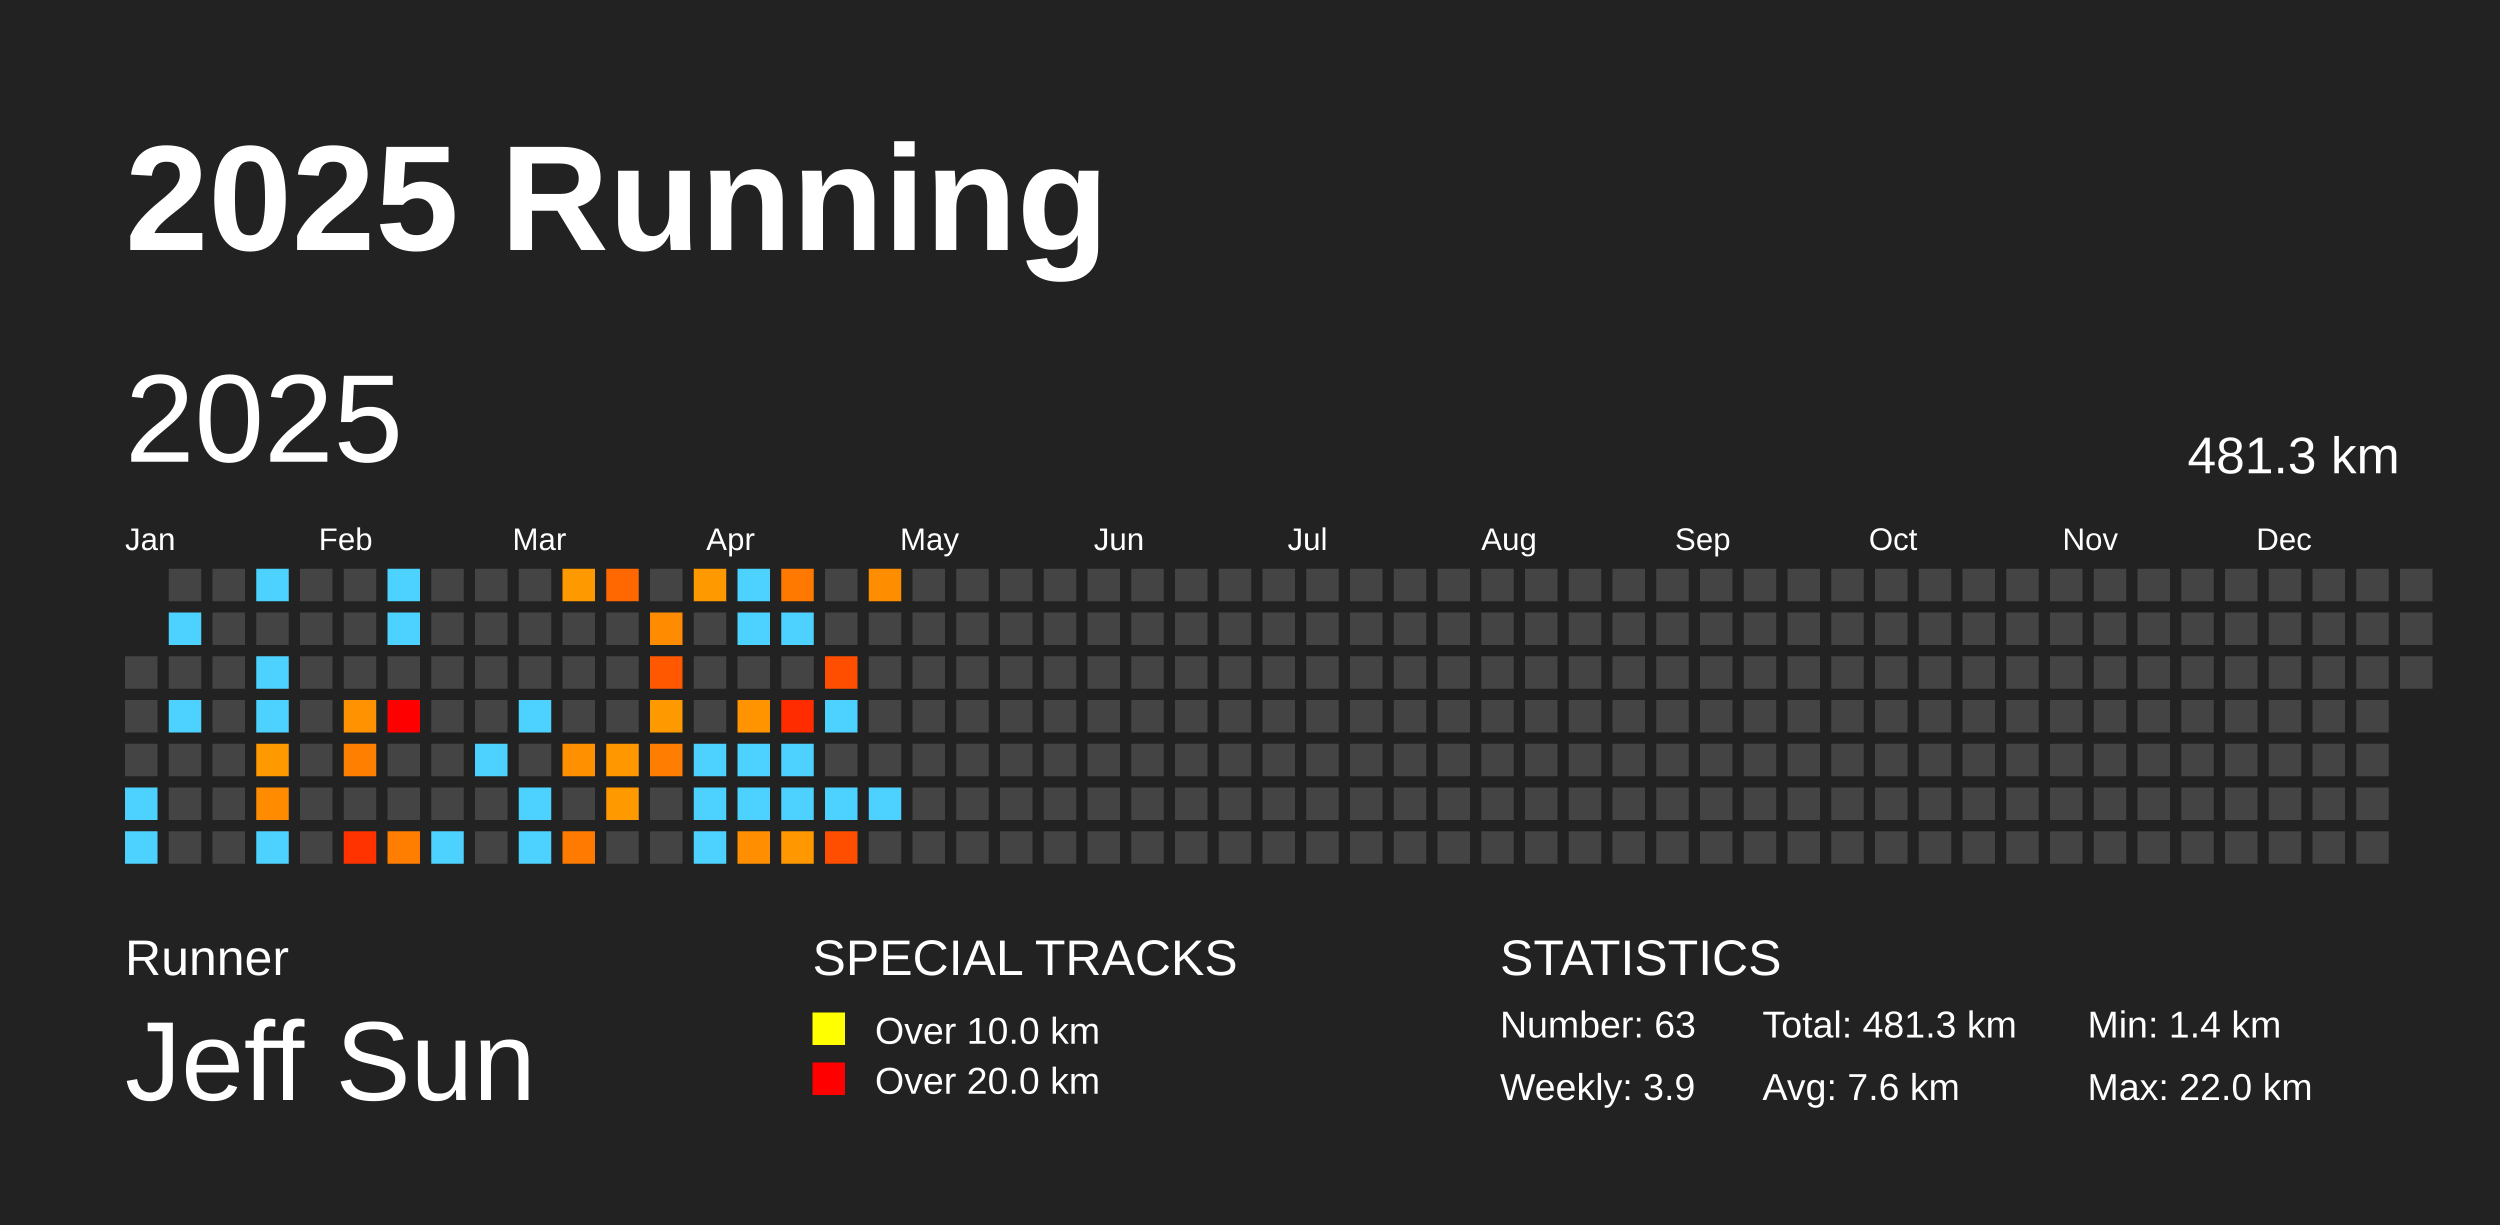
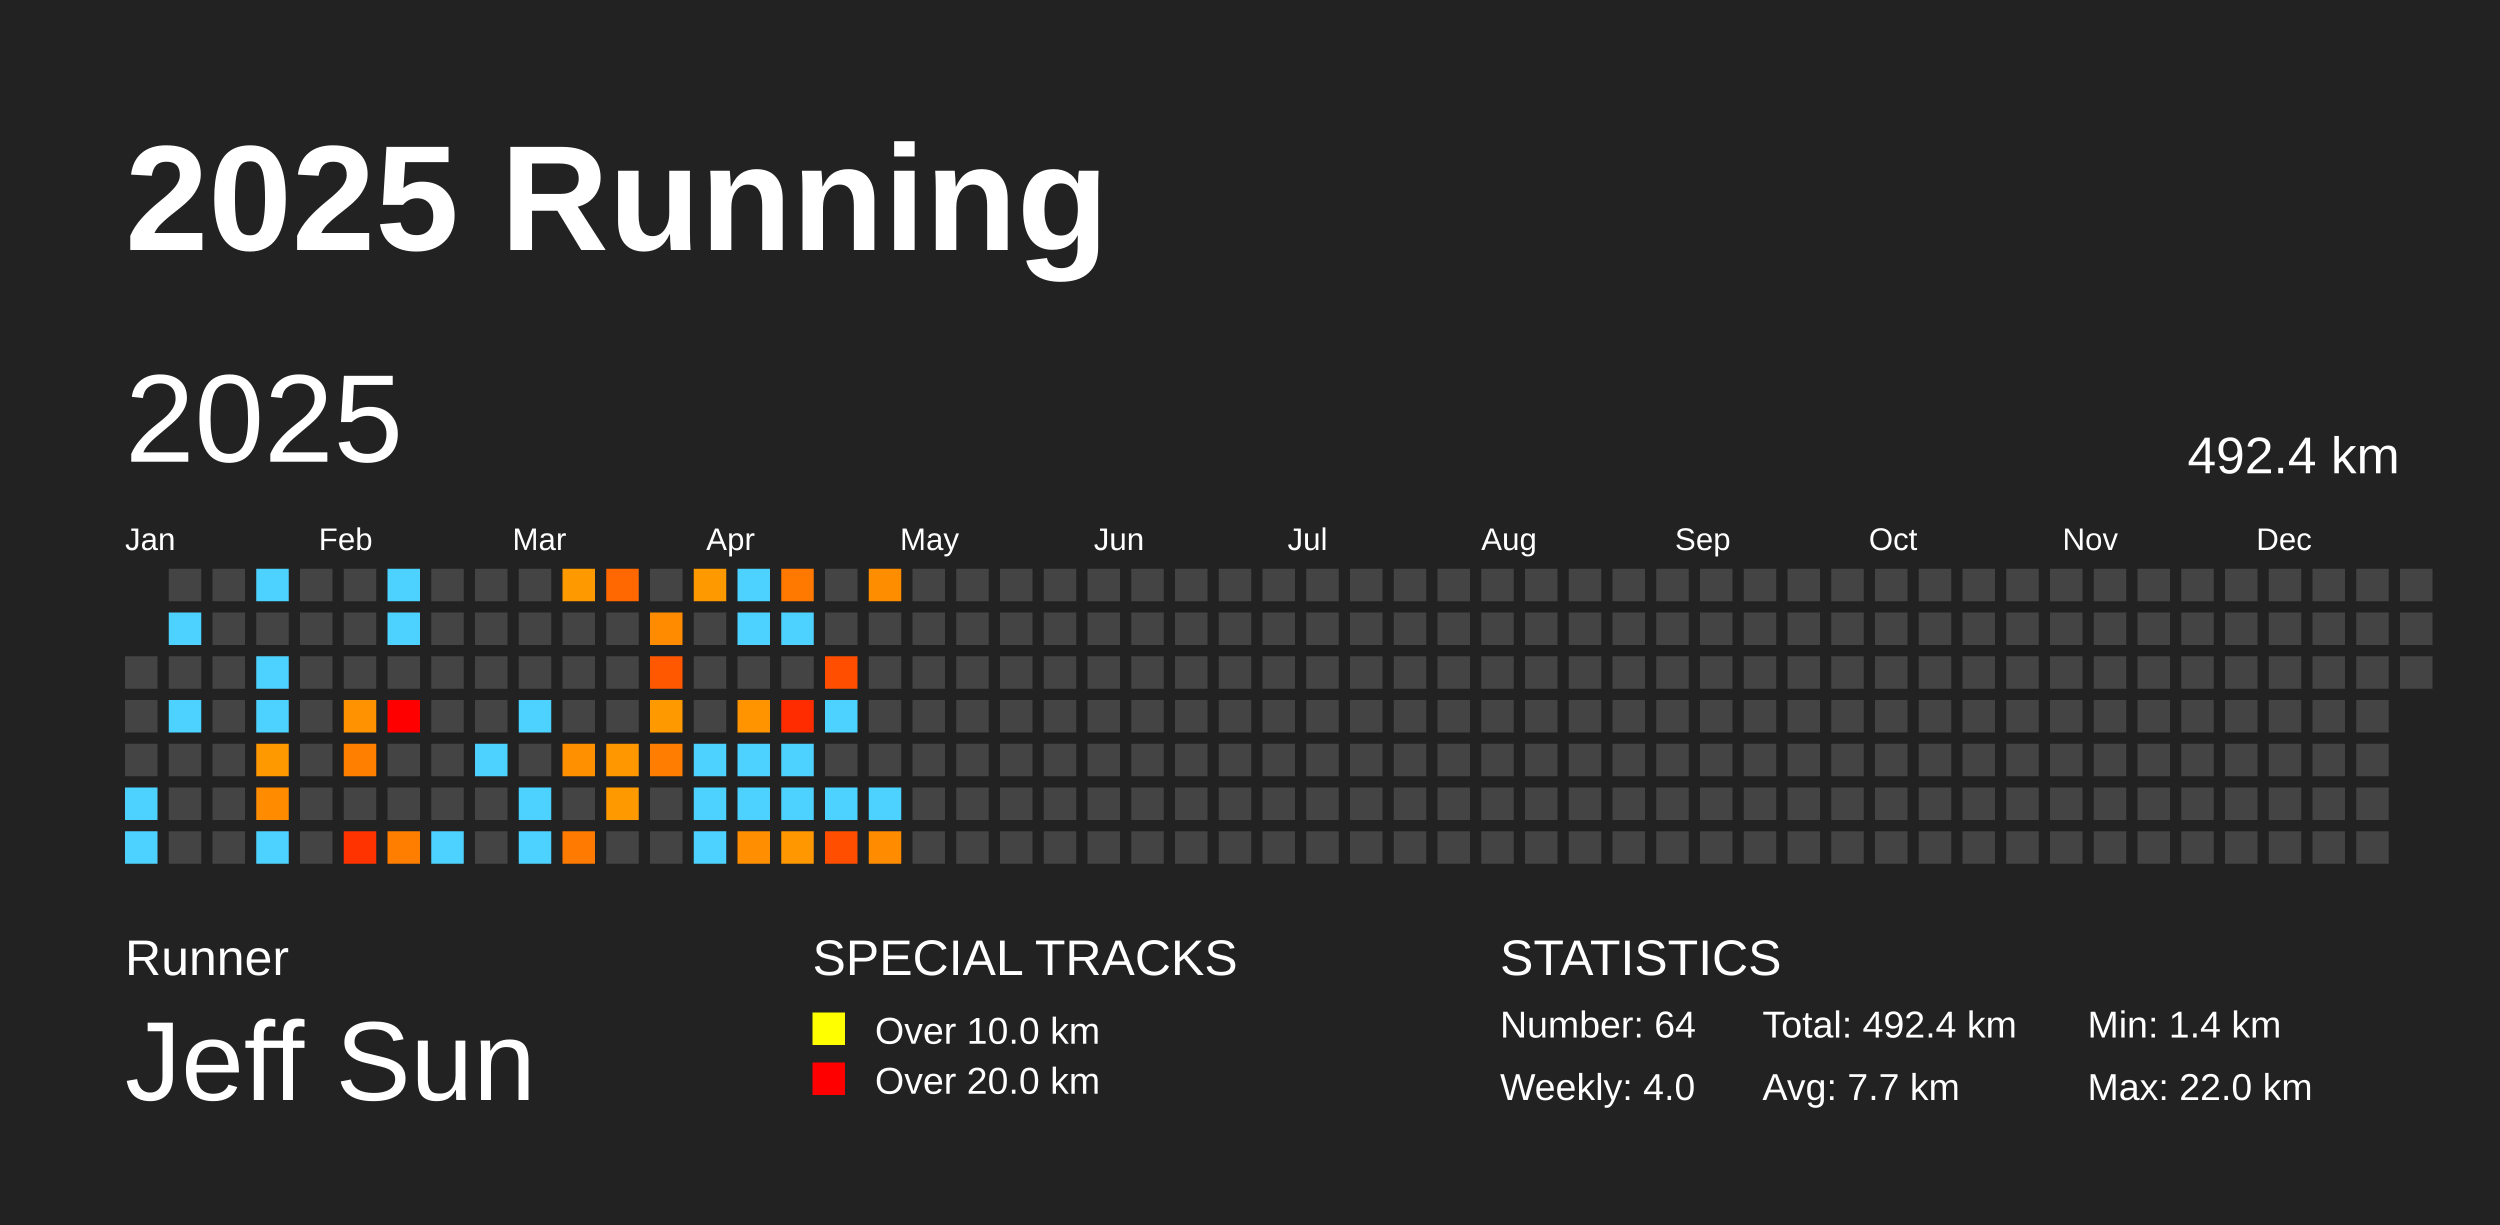
<svg xmlns="http://www.w3.org/2000/svg" baseProfile="full" height="98mm" version="1.1" viewBox="0,0,200,98" width="200mm">
  <defs />
  <rect fill="#222222" height="98" width="200" x="0" y="0" />
  <text fill="#FFFFFF" style="font-size:12px; font-family:Arial; font-weight:bold;" x="10" y="20">2025 Running</text>
  <text fill="#FFFFFF" style="font-size:4px; font-family:Arial" x="10" y="78">Runner</text>
  <text fill="#FFFFFF" style="font-size:9px; font-family:Arial" x="10" y="88">Jeff Sun</text>
  <text fill="#FFFFFF" style="font-size:4px; font-family:Arial" x="65" y="78">SPECIAL TRACKS</text>
  <rect fill="yellow" height="2.6" width="2.6" x="65" y="81" />
  <text fill="#FFFFFF" style="font-size:3px; font-family:Arial" x="70" y="83.5">Over 10.0 km</text>
  <rect fill="red" height="2.6" width="2.6" x="65" y="85" />
  <text fill="#FFFFFF" style="font-size:3px; font-family:Arial" x="70" y="87.5">Over 20.0 km</text>
  <text fill="#FFFFFF" style="font-size:4px; font-family:Arial" x="120" y="78">STATISTICS</text>
-   <text fill="#FFFFFF" style="font-size:3px; font-family:Arial" x="120" y="83">Number: 63</text>
-   <text fill="#FFFFFF" style="font-size:3px; font-family:Arial" x="120" y="88">Weekly: 3.9</text>
-   <text fill="#FFFFFF" style="font-size:3px; font-family:Arial" x="141" y="83">Total: 481.3 km</text>
-   <text fill="#FFFFFF" style="font-size:3px; font-family:Arial" x="141" y="88">Avg: 7.6 km</text>
+   <text fill="#FFFFFF" style="font-size:3px; font-family:Arial" x="120" y="83">Number: 64</text>
+   <text fill="#FFFFFF" style="font-size:3px; font-family:Arial" x="120" y="88">Weekly: 4.0</text>
+   <text fill="#FFFFFF" style="font-size:3px; font-family:Arial" x="141" y="83">Total: 492.4 km</text>
+   <text fill="#FFFFFF" style="font-size:3px; font-family:Arial" x="141" y="88">Avg: 7.7 km</text>
  <text fill="#FFFFFF" style="font-size:3px; font-family:Arial" x="167" y="83">Min: 1.4 km</text>
  <text fill="#FFFFFF" style="font-size:3px; font-family:Arial" x="167" y="88">Max: 22.0 km</text>
  <text dominant-baseline="hanging" fill="#FFFFFF" style="font-size:10.0px; font-family:Arial;" x="10" y="30">2025</text>
-   <text dominant-baseline="hanging" fill="#FFFFFF" style="font-size:4.125px; font-family:Arial;" x="175" y="35">481.3 km</text>
+   <text dominant-baseline="hanging" fill="#FFFFFF" style="font-size:4.125px; font-family:Arial;" x="175" y="35">492.4 km</text>
  <text fill="#FFFFFF" style="font-size:2.5px; font-family:Arial" x="10.0" y="44">Jan</text>
  <text fill="#FFFFFF" style="font-size:2.5px; font-family:Arial" x="25.5" y="44">Feb</text>
  <text fill="#FFFFFF" style="font-size:2.5px; font-family:Arial" x="41.0" y="44">Mar</text>
  <text fill="#FFFFFF" style="font-size:2.5px; font-family:Arial" x="56.5" y="44">Apr</text>
  <text fill="#FFFFFF" style="font-size:2.5px; font-family:Arial" x="72.0" y="44">May</text>
  <text fill="#FFFFFF" style="font-size:2.5px; font-family:Arial" x="87.5" y="44">Jun</text>
  <text fill="#FFFFFF" style="font-size:2.5px; font-family:Arial" x="103.0" y="44">Jul</text>
  <text fill="#FFFFFF" style="font-size:2.5px; font-family:Arial" x="118.5" y="44">Aug</text>
  <text fill="#FFFFFF" style="font-size:2.5px; font-family:Arial" x="134.0" y="44">Sep</text>
  <text fill="#FFFFFF" style="font-size:2.5px; font-family:Arial" x="149.5" y="44">Oct</text>
  <text fill="#FFFFFF" style="font-size:2.5px; font-family:Arial" x="165.0" y="44">Nov</text>
  <text fill="#FFFFFF" style="font-size:2.5px; font-family:Arial" x="180.5" y="44">Dec</text>
  <rect fill="#444444" height="2.6" width="2.6" x="10.0" y="52.5" />
  <rect fill="#444444" height="2.6" width="2.6" x="10.0" y="56.0" />
  <rect fill="#444444" height="2.6" width="2.6" x="10.0" y="59.5" />
  <rect fill="#4dd2ff" height="2.6" width="2.6" x="10.0" y="63.0" />
  <rect fill="#4dd2ff" height="2.6" width="2.6" x="10.0" y="66.5" />
  <rect fill="#444444" height="2.6" width="2.6" x="13.5" y="45.5" />
  <rect fill="#4dd2ff" height="2.6" width="2.6" x="13.5" y="49.0" />
  <rect fill="#444444" height="2.6" width="2.6" x="13.5" y="52.5" />
  <rect fill="#4dd2ff" height="2.6" width="2.6" x="13.5" y="56.0" />
  <rect fill="#444444" height="2.6" width="2.6" x="13.5" y="59.5" />
  <rect fill="#444444" height="2.6" width="2.6" x="13.5" y="63.0" />
  <rect fill="#444444" height="2.6" width="2.6" x="13.5" y="66.5" />
  <rect fill="#444444" height="2.6" width="2.6" x="17.0" y="45.5" />
  <rect fill="#444444" height="2.6" width="2.6" x="17.0" y="49.0" />
  <rect fill="#444444" height="2.6" width="2.6" x="17.0" y="52.5" />
  <rect fill="#444444" height="2.6" width="2.6" x="17.0" y="56.0" />
  <rect fill="#444444" height="2.6" width="2.6" x="17.0" y="59.5" />
  <rect fill="#444444" height="2.6" width="2.6" x="17.0" y="63.0" />
  <rect fill="#444444" height="2.6" width="2.6" x="17.0" y="66.5" />
  <rect fill="#4dd2ff" height="2.6" width="2.6" x="20.5" y="45.5" />
  <rect fill="#444444" height="2.6" width="2.6" x="20.5" y="49.0" />
  <rect fill="#4dd2ff" height="2.6" width="2.6" x="20.5" y="52.5" />
  <rect fill="#4dd2ff" height="2.6" width="2.6" x="20.5" y="56.0" />
  <rect fill="#ff9900" height="2.6" width="2.6" x="20.5" y="59.5" />
  <rect fill="#ff8c00" height="2.6" width="2.6" x="20.5" y="63.0" />
  <rect fill="#4dd2ff" height="2.6" width="2.6" x="20.5" y="66.5" />
  <rect fill="#444444" height="2.6" width="2.6" x="24.0" y="45.5" />
  <rect fill="#444444" height="2.6" width="2.6" x="24.0" y="49.0" />
  <rect fill="#444444" height="2.6" width="2.6" x="24.0" y="52.5" />
  <rect fill="#444444" height="2.6" width="2.6" x="24.0" y="56.0" />
  <rect fill="#444444" height="2.6" width="2.6" x="24.0" y="59.5" />
  <rect fill="#444444" height="2.6" width="2.6" x="24.0" y="63.0" />
  <rect fill="#444444" height="2.6" width="2.6" x="24.0" y="66.5" />
  <rect fill="#444444" height="2.6" width="2.6" x="27.5" y="45.5" />
  <rect fill="#444444" height="2.6" width="2.6" x="27.5" y="49.0" />
  <rect fill="#444444" height="2.6" width="2.6" x="27.5" y="52.5" />
  <rect fill="#ff9200" height="2.6" width="2.6" x="27.5" y="56.0" />
  <rect fill="#ff7f00" height="2.6" width="2.6" x="27.5" y="59.5" />
  <rect fill="#444444" height="2.6" width="2.6" x="27.5" y="63.0" />
  <rect fill="#ff3300" height="2.6" width="2.6" x="27.5" y="66.5" />
  <rect fill="#4dd2ff" height="2.6" width="2.6" x="31.0" y="45.5" />
  <rect fill="#4dd2ff" height="2.6" width="2.6" x="31.0" y="49.0" />
  <rect fill="#444444" height="2.6" width="2.6" x="31.0" y="52.5" />
  <rect fill="red" height="2.6" width="2.6" x="31.0" y="56.0" />
  <rect fill="#444444" height="2.6" width="2.6" x="31.0" y="59.5" />
  <rect fill="#444444" height="2.6" width="2.6" x="31.0" y="63.0" />
  <rect fill="#ff7e00" height="2.6" width="2.6" x="31.0" y="66.5" />
  <rect fill="#444444" height="2.6" width="2.6" x="34.5" y="45.5" />
  <rect fill="#444444" height="2.6" width="2.6" x="34.5" y="49.0" />
  <rect fill="#444444" height="2.6" width="2.6" x="34.5" y="52.5" />
  <rect fill="#444444" height="2.6" width="2.6" x="34.5" y="56.0" />
  <rect fill="#444444" height="2.6" width="2.6" x="34.5" y="59.5" />
  <rect fill="#444444" height="2.6" width="2.6" x="34.5" y="63.0" />
  <rect fill="#4dd2ff" height="2.6" width="2.6" x="34.5" y="66.5" />
  <rect fill="#444444" height="2.6" width="2.6" x="38.0" y="45.5" />
  <rect fill="#444444" height="2.6" width="2.6" x="38.0" y="49.0" />
  <rect fill="#444444" height="2.6" width="2.6" x="38.0" y="52.5" />
  <rect fill="#444444" height="2.6" width="2.6" x="38.0" y="56.0" />
  <rect fill="#4dd2ff" height="2.6" width="2.6" x="38.0" y="59.5" />
  <rect fill="#444444" height="2.6" width="2.6" x="38.0" y="63.0" />
  <rect fill="#444444" height="2.6" width="2.6" x="38.0" y="66.5" />
  <rect fill="#444444" height="2.6" width="2.6" x="41.5" y="45.5" />
  <rect fill="#444444" height="2.6" width="2.6" x="41.5" y="49.0" />
  <rect fill="#444444" height="2.6" width="2.6" x="41.5" y="52.5" />
  <rect fill="#4dd2ff" height="2.6" width="2.6" x="41.5" y="56.0" />
  <rect fill="#444444" height="2.6" width="2.6" x="41.5" y="59.5" />
  <rect fill="#4dd2ff" height="2.6" width="2.6" x="41.5" y="63.0" />
  <rect fill="#4dd2ff" height="2.6" width="2.6" x="41.5" y="66.5" />
  <rect fill="#ff9900" height="2.6" width="2.6" x="45.0" y="45.5" />
  <rect fill="#444444" height="2.6" width="2.6" x="45.0" y="49.0" />
  <rect fill="#444444" height="2.6" width="2.6" x="45.0" y="52.5" />
  <rect fill="#444444" height="2.6" width="2.6" x="45.0" y="56.0" />
  <rect fill="#ff9000" height="2.6" width="2.6" x="45.0" y="59.5" />
  <rect fill="#444444" height="2.6" width="2.6" x="45.0" y="63.0" />
  <rect fill="#ff7a00" height="2.6" width="2.6" x="45.0" y="66.5" />
  <rect fill="#ff6800" height="2.6" width="2.6" x="48.5" y="45.5" />
  <rect fill="#444444" height="2.6" width="2.6" x="48.5" y="49.0" />
  <rect fill="#444444" height="2.6" width="2.6" x="48.5" y="52.5" />
  <rect fill="#444444" height="2.6" width="2.6" x="48.5" y="56.0" />
  <rect fill="#ff9700" height="2.6" width="2.6" x="48.5" y="59.5" />
  <rect fill="#ff9900" height="2.6" width="2.6" x="48.5" y="63.0" />
  <rect fill="#444444" height="2.6" width="2.6" x="48.5" y="66.5" />
  <rect fill="#444444" height="2.6" width="2.6" x="52.0" y="45.5" />
  <rect fill="#ff8b00" height="2.6" width="2.6" x="52.0" y="49.0" />
  <rect fill="#ff5800" height="2.6" width="2.6" x="52.0" y="52.5" />
  <rect fill="#ff9900" height="2.6" width="2.6" x="52.0" y="56.0" />
  <rect fill="#ff7d00" height="2.6" width="2.6" x="52.0" y="59.5" />
  <rect fill="#444444" height="2.6" width="2.6" x="52.0" y="63.0" />
  <rect fill="#444444" height="2.6" width="2.6" x="52.0" y="66.5" />
  <rect fill="#ff9900" height="2.6" width="2.6" x="55.5" y="45.5" />
  <rect fill="#444444" height="2.6" width="2.6" x="55.5" y="49.0" />
  <rect fill="#444444" height="2.6" width="2.6" x="55.5" y="52.5" />
  <rect fill="#444444" height="2.6" width="2.6" x="55.5" y="56.0" />
  <rect fill="#4dd2ff" height="2.6" width="2.6" x="55.5" y="59.5" />
  <rect fill="#4dd2ff" height="2.6" width="2.6" x="55.5" y="63.0" />
  <rect fill="#4dd2ff" height="2.6" width="2.6" x="55.5" y="66.5" />
  <rect fill="#4dd2ff" height="2.6" width="2.6" x="59.0" y="45.5" />
  <rect fill="#4dd2ff" height="2.6" width="2.6" x="59.0" y="49.0" />
  <rect fill="#444444" height="2.6" width="2.6" x="59.0" y="52.5" />
  <rect fill="#ff9300" height="2.6" width="2.6" x="59.0" y="56.0" />
  <rect fill="#4dd2ff" height="2.6" width="2.6" x="59.0" y="59.5" />
  <rect fill="#4dd2ff" height="2.6" width="2.6" x="59.0" y="63.0" />
  <rect fill="#ff8e00" height="2.6" width="2.6" x="59.0" y="66.5" />
  <rect fill="#ff7900" height="2.6" width="2.6" x="62.5" y="45.5" />
  <rect fill="#4dd2ff" height="2.6" width="2.6" x="62.5" y="49.0" />
  <rect fill="#444444" height="2.6" width="2.6" x="62.5" y="52.5" />
  <rect fill="#ff2c00" height="2.6" width="2.6" x="62.5" y="56.0" />
  <rect fill="#4dd2ff" height="2.6" width="2.6" x="62.5" y="59.5" />
  <rect fill="#4dd2ff" height="2.6" width="2.6" x="62.5" y="63.0" />
  <rect fill="#ff9700" height="2.6" width="2.6" x="62.5" y="66.5" />
  <rect fill="#444444" height="2.6" width="2.6" x="66.0" y="45.5" />
  <rect fill="#444444" height="2.6" width="2.6" x="66.0" y="49.0" />
  <rect fill="#ff4e00" height="2.6" width="2.6" x="66.0" y="52.5" />
  <rect fill="#4dd2ff" height="2.6" width="2.6" x="66.0" y="56.0" />
  <rect fill="#444444" height="2.6" width="2.6" x="66.0" y="59.5" />
  <rect fill="#4dd2ff" height="2.6" width="2.6" x="66.0" y="63.0" />
  <rect fill="#ff4e00" height="2.6" width="2.6" x="66.0" y="66.5" />
  <rect fill="#ff8d00" height="2.6" width="2.6" x="69.5" y="45.5" />
  <rect fill="#444444" height="2.6" width="2.6" x="69.5" y="49.0" />
  <rect fill="#444444" height="2.6" width="2.6" x="69.5" y="52.5" />
  <rect fill="#444444" height="2.6" width="2.6" x="69.5" y="56.0" />
  <rect fill="#444444" height="2.6" width="2.6" x="69.5" y="59.5" />
  <rect fill="#4dd2ff" height="2.6" width="2.6" x="69.5" y="63.0" />
-   <rect fill="#444444" height="2.6" width="2.6" x="69.5" y="66.5" />
+   <rect fill="#ff8c00" height="2.6" width="2.6" x="69.5" y="66.5" />
  <rect fill="#444444" height="2.6" width="2.6" x="73.0" y="45.5" />
  <rect fill="#444444" height="2.6" width="2.6" x="73.0" y="49.0" />
  <rect fill="#444444" height="2.6" width="2.6" x="73.0" y="52.5" />
  <rect fill="#444444" height="2.6" width="2.6" x="73.0" y="56.0" />
  <rect fill="#444444" height="2.6" width="2.6" x="73.0" y="59.5" />
  <rect fill="#444444" height="2.6" width="2.6" x="73.0" y="63.0" />
  <rect fill="#444444" height="2.6" width="2.6" x="73.0" y="66.5" />
  <rect fill="#444444" height="2.6" width="2.6" x="76.5" y="45.5" />
  <rect fill="#444444" height="2.6" width="2.6" x="76.5" y="49.0" />
  <rect fill="#444444" height="2.6" width="2.6" x="76.5" y="52.5" />
  <rect fill="#444444" height="2.6" width="2.6" x="76.5" y="56.0" />
  <rect fill="#444444" height="2.6" width="2.6" x="76.5" y="59.5" />
  <rect fill="#444444" height="2.6" width="2.6" x="76.5" y="63.0" />
  <rect fill="#444444" height="2.6" width="2.6" x="76.5" y="66.5" />
  <rect fill="#444444" height="2.6" width="2.6" x="80.0" y="45.5" />
  <rect fill="#444444" height="2.6" width="2.6" x="80.0" y="49.0" />
  <rect fill="#444444" height="2.6" width="2.6" x="80.0" y="52.5" />
  <rect fill="#444444" height="2.6" width="2.6" x="80.0" y="56.0" />
  <rect fill="#444444" height="2.6" width="2.6" x="80.0" y="59.5" />
  <rect fill="#444444" height="2.6" width="2.6" x="80.0" y="63.0" />
  <rect fill="#444444" height="2.6" width="2.6" x="80.0" y="66.5" />
  <rect fill="#444444" height="2.6" width="2.6" x="83.5" y="45.5" />
  <rect fill="#444444" height="2.6" width="2.6" x="83.5" y="49.0" />
  <rect fill="#444444" height="2.6" width="2.6" x="83.5" y="52.5" />
  <rect fill="#444444" height="2.6" width="2.6" x="83.5" y="56.0" />
  <rect fill="#444444" height="2.6" width="2.6" x="83.5" y="59.5" />
  <rect fill="#444444" height="2.6" width="2.6" x="83.5" y="63.0" />
  <rect fill="#444444" height="2.6" width="2.6" x="83.5" y="66.5" />
  <rect fill="#444444" height="2.6" width="2.6" x="87.0" y="45.5" />
  <rect fill="#444444" height="2.6" width="2.6" x="87.0" y="49.0" />
  <rect fill="#444444" height="2.6" width="2.6" x="87.0" y="52.5" />
  <rect fill="#444444" height="2.6" width="2.6" x="87.0" y="56.0" />
  <rect fill="#444444" height="2.6" width="2.6" x="87.0" y="59.5" />
  <rect fill="#444444" height="2.6" width="2.6" x="87.0" y="63.0" />
  <rect fill="#444444" height="2.6" width="2.6" x="87.0" y="66.5" />
  <rect fill="#444444" height="2.6" width="2.6" x="90.5" y="45.5" />
  <rect fill="#444444" height="2.6" width="2.6" x="90.5" y="49.0" />
  <rect fill="#444444" height="2.6" width="2.6" x="90.5" y="52.5" />
  <rect fill="#444444" height="2.6" width="2.6" x="90.5" y="56.0" />
  <rect fill="#444444" height="2.6" width="2.6" x="90.5" y="59.5" />
  <rect fill="#444444" height="2.6" width="2.6" x="90.5" y="63.0" />
  <rect fill="#444444" height="2.6" width="2.6" x="90.5" y="66.5" />
  <rect fill="#444444" height="2.6" width="2.6" x="94.0" y="45.5" />
  <rect fill="#444444" height="2.6" width="2.6" x="94.0" y="49.0" />
  <rect fill="#444444" height="2.6" width="2.6" x="94.0" y="52.5" />
  <rect fill="#444444" height="2.6" width="2.6" x="94.0" y="56.0" />
  <rect fill="#444444" height="2.6" width="2.6" x="94.0" y="59.5" />
  <rect fill="#444444" height="2.6" width="2.6" x="94.0" y="63.0" />
  <rect fill="#444444" height="2.6" width="2.6" x="94.0" y="66.5" />
  <rect fill="#444444" height="2.6" width="2.6" x="97.5" y="45.5" />
  <rect fill="#444444" height="2.6" width="2.6" x="97.5" y="49.0" />
  <rect fill="#444444" height="2.6" width="2.6" x="97.5" y="52.5" />
  <rect fill="#444444" height="2.6" width="2.6" x="97.5" y="56.0" />
  <rect fill="#444444" height="2.6" width="2.6" x="97.5" y="59.5" />
  <rect fill="#444444" height="2.6" width="2.6" x="97.5" y="63.0" />
  <rect fill="#444444" height="2.6" width="2.6" x="97.5" y="66.5" />
  <rect fill="#444444" height="2.6" width="2.6" x="101.0" y="45.5" />
  <rect fill="#444444" height="2.6" width="2.6" x="101.0" y="49.0" />
  <rect fill="#444444" height="2.6" width="2.6" x="101.0" y="52.5" />
  <rect fill="#444444" height="2.6" width="2.6" x="101.0" y="56.0" />
  <rect fill="#444444" height="2.6" width="2.6" x="101.0" y="59.5" />
  <rect fill="#444444" height="2.6" width="2.6" x="101.0" y="63.0" />
  <rect fill="#444444" height="2.6" width="2.6" x="101.0" y="66.5" />
  <rect fill="#444444" height="2.6" width="2.6" x="104.5" y="45.5" />
  <rect fill="#444444" height="2.6" width="2.6" x="104.5" y="49.0" />
  <rect fill="#444444" height="2.6" width="2.6" x="104.5" y="52.5" />
  <rect fill="#444444" height="2.6" width="2.6" x="104.5" y="56.0" />
  <rect fill="#444444" height="2.6" width="2.6" x="104.5" y="59.5" />
  <rect fill="#444444" height="2.6" width="2.6" x="104.5" y="63.0" />
  <rect fill="#444444" height="2.6" width="2.6" x="104.5" y="66.5" />
  <rect fill="#444444" height="2.6" width="2.6" x="108.0" y="45.5" />
  <rect fill="#444444" height="2.6" width="2.6" x="108.0" y="49.0" />
  <rect fill="#444444" height="2.6" width="2.6" x="108.0" y="52.5" />
  <rect fill="#444444" height="2.6" width="2.6" x="108.0" y="56.0" />
  <rect fill="#444444" height="2.6" width="2.6" x="108.0" y="59.5" />
  <rect fill="#444444" height="2.6" width="2.6" x="108.0" y="63.0" />
  <rect fill="#444444" height="2.6" width="2.6" x="108.0" y="66.5" />
  <rect fill="#444444" height="2.6" width="2.6" x="111.5" y="45.5" />
  <rect fill="#444444" height="2.6" width="2.6" x="111.5" y="49.0" />
  <rect fill="#444444" height="2.6" width="2.6" x="111.5" y="52.5" />
  <rect fill="#444444" height="2.6" width="2.6" x="111.5" y="56.0" />
  <rect fill="#444444" height="2.6" width="2.6" x="111.5" y="59.5" />
  <rect fill="#444444" height="2.6" width="2.6" x="111.5" y="63.0" />
  <rect fill="#444444" height="2.6" width="2.6" x="111.5" y="66.5" />
  <rect fill="#444444" height="2.6" width="2.6" x="115.0" y="45.5" />
  <rect fill="#444444" height="2.6" width="2.6" x="115.0" y="49.0" />
  <rect fill="#444444" height="2.6" width="2.6" x="115.0" y="52.5" />
  <rect fill="#444444" height="2.6" width="2.6" x="115.0" y="56.0" />
  <rect fill="#444444" height="2.6" width="2.6" x="115.0" y="59.5" />
  <rect fill="#444444" height="2.6" width="2.6" x="115.0" y="63.0" />
  <rect fill="#444444" height="2.6" width="2.6" x="115.0" y="66.5" />
  <rect fill="#444444" height="2.6" width="2.6" x="118.5" y="45.5" />
  <rect fill="#444444" height="2.6" width="2.6" x="118.5" y="49.0" />
  <rect fill="#444444" height="2.6" width="2.6" x="118.5" y="52.5" />
  <rect fill="#444444" height="2.6" width="2.6" x="118.5" y="56.0" />
  <rect fill="#444444" height="2.6" width="2.6" x="118.5" y="59.5" />
  <rect fill="#444444" height="2.6" width="2.6" x="118.5" y="63.0" />
  <rect fill="#444444" height="2.6" width="2.6" x="118.5" y="66.5" />
  <rect fill="#444444" height="2.6" width="2.6" x="122.0" y="45.5" />
  <rect fill="#444444" height="2.6" width="2.6" x="122.0" y="49.0" />
  <rect fill="#444444" height="2.6" width="2.6" x="122.0" y="52.5" />
  <rect fill="#444444" height="2.6" width="2.6" x="122.0" y="56.0" />
  <rect fill="#444444" height="2.6" width="2.6" x="122.0" y="59.5" />
  <rect fill="#444444" height="2.6" width="2.6" x="122.0" y="63.0" />
  <rect fill="#444444" height="2.6" width="2.6" x="122.0" y="66.5" />
  <rect fill="#444444" height="2.6" width="2.6" x="125.5" y="45.5" />
  <rect fill="#444444" height="2.6" width="2.6" x="125.5" y="49.0" />
  <rect fill="#444444" height="2.6" width="2.6" x="125.5" y="52.5" />
  <rect fill="#444444" height="2.6" width="2.6" x="125.5" y="56.0" />
  <rect fill="#444444" height="2.6" width="2.6" x="125.5" y="59.5" />
  <rect fill="#444444" height="2.6" width="2.6" x="125.5" y="63.0" />
  <rect fill="#444444" height="2.6" width="2.6" x="125.5" y="66.5" />
  <rect fill="#444444" height="2.6" width="2.6" x="129.0" y="45.5" />
  <rect fill="#444444" height="2.6" width="2.6" x="129.0" y="49.0" />
  <rect fill="#444444" height="2.6" width="2.6" x="129.0" y="52.5" />
  <rect fill="#444444" height="2.6" width="2.6" x="129.0" y="56.0" />
  <rect fill="#444444" height="2.6" width="2.6" x="129.0" y="59.5" />
  <rect fill="#444444" height="2.6" width="2.6" x="129.0" y="63.0" />
  <rect fill="#444444" height="2.6" width="2.6" x="129.0" y="66.5" />
  <rect fill="#444444" height="2.6" width="2.6" x="132.5" y="45.5" />
  <rect fill="#444444" height="2.6" width="2.6" x="132.5" y="49.0" />
  <rect fill="#444444" height="2.6" width="2.6" x="132.5" y="52.5" />
  <rect fill="#444444" height="2.6" width="2.6" x="132.5" y="56.0" />
  <rect fill="#444444" height="2.6" width="2.6" x="132.5" y="59.5" />
  <rect fill="#444444" height="2.6" width="2.6" x="132.5" y="63.0" />
  <rect fill="#444444" height="2.6" width="2.6" x="132.5" y="66.5" />
  <rect fill="#444444" height="2.6" width="2.6" x="136.0" y="45.5" />
  <rect fill="#444444" height="2.6" width="2.6" x="136.0" y="49.0" />
  <rect fill="#444444" height="2.6" width="2.6" x="136.0" y="52.5" />
  <rect fill="#444444" height="2.6" width="2.6" x="136.0" y="56.0" />
  <rect fill="#444444" height="2.6" width="2.6" x="136.0" y="59.5" />
  <rect fill="#444444" height="2.6" width="2.6" x="136.0" y="63.0" />
  <rect fill="#444444" height="2.6" width="2.6" x="136.0" y="66.5" />
  <rect fill="#444444" height="2.6" width="2.6" x="139.5" y="45.5" />
  <rect fill="#444444" height="2.6" width="2.6" x="139.5" y="49.0" />
  <rect fill="#444444" height="2.6" width="2.6" x="139.5" y="52.5" />
  <rect fill="#444444" height="2.6" width="2.6" x="139.5" y="56.0" />
  <rect fill="#444444" height="2.6" width="2.6" x="139.5" y="59.5" />
  <rect fill="#444444" height="2.6" width="2.6" x="139.5" y="63.0" />
  <rect fill="#444444" height="2.6" width="2.6" x="139.5" y="66.5" />
  <rect fill="#444444" height="2.6" width="2.6" x="143.0" y="45.5" />
  <rect fill="#444444" height="2.6" width="2.6" x="143.0" y="49.0" />
  <rect fill="#444444" height="2.6" width="2.6" x="143.0" y="52.5" />
  <rect fill="#444444" height="2.6" width="2.6" x="143.0" y="56.0" />
  <rect fill="#444444" height="2.6" width="2.6" x="143.0" y="59.5" />
  <rect fill="#444444" height="2.6" width="2.6" x="143.0" y="63.0" />
  <rect fill="#444444" height="2.6" width="2.6" x="143.0" y="66.5" />
  <rect fill="#444444" height="2.6" width="2.6" x="146.5" y="45.5" />
  <rect fill="#444444" height="2.6" width="2.6" x="146.5" y="49.0" />
  <rect fill="#444444" height="2.6" width="2.6" x="146.5" y="52.5" />
  <rect fill="#444444" height="2.6" width="2.6" x="146.5" y="56.0" />
  <rect fill="#444444" height="2.6" width="2.6" x="146.5" y="59.5" />
  <rect fill="#444444" height="2.6" width="2.6" x="146.5" y="63.0" />
  <rect fill="#444444" height="2.6" width="2.6" x="146.5" y="66.5" />
  <rect fill="#444444" height="2.6" width="2.6" x="150.0" y="45.5" />
  <rect fill="#444444" height="2.6" width="2.6" x="150.0" y="49.0" />
  <rect fill="#444444" height="2.6" width="2.6" x="150.0" y="52.5" />
  <rect fill="#444444" height="2.6" width="2.6" x="150.0" y="56.0" />
  <rect fill="#444444" height="2.6" width="2.6" x="150.0" y="59.5" />
  <rect fill="#444444" height="2.6" width="2.6" x="150.0" y="63.0" />
  <rect fill="#444444" height="2.6" width="2.6" x="150.0" y="66.5" />
  <rect fill="#444444" height="2.6" width="2.6" x="153.5" y="45.5" />
  <rect fill="#444444" height="2.6" width="2.6" x="153.5" y="49.0" />
  <rect fill="#444444" height="2.6" width="2.6" x="153.5" y="52.5" />
  <rect fill="#444444" height="2.6" width="2.6" x="153.5" y="56.0" />
  <rect fill="#444444" height="2.6" width="2.6" x="153.5" y="59.5" />
  <rect fill="#444444" height="2.6" width="2.6" x="153.5" y="63.0" />
  <rect fill="#444444" height="2.6" width="2.6" x="153.5" y="66.5" />
  <rect fill="#444444" height="2.6" width="2.6" x="157.0" y="45.5" />
  <rect fill="#444444" height="2.6" width="2.6" x="157.0" y="49.0" />
  <rect fill="#444444" height="2.6" width="2.6" x="157.0" y="52.5" />
  <rect fill="#444444" height="2.6" width="2.6" x="157.0" y="56.0" />
  <rect fill="#444444" height="2.6" width="2.6" x="157.0" y="59.5" />
  <rect fill="#444444" height="2.6" width="2.6" x="157.0" y="63.0" />
  <rect fill="#444444" height="2.6" width="2.6" x="157.0" y="66.5" />
  <rect fill="#444444" height="2.6" width="2.6" x="160.5" y="45.5" />
  <rect fill="#444444" height="2.6" width="2.6" x="160.5" y="49.0" />
  <rect fill="#444444" height="2.6" width="2.6" x="160.5" y="52.5" />
  <rect fill="#444444" height="2.6" width="2.6" x="160.5" y="56.0" />
  <rect fill="#444444" height="2.6" width="2.6" x="160.5" y="59.5" />
  <rect fill="#444444" height="2.6" width="2.6" x="160.5" y="63.0" />
  <rect fill="#444444" height="2.6" width="2.6" x="160.5" y="66.5" />
  <rect fill="#444444" height="2.6" width="2.6" x="164.0" y="45.5" />
  <rect fill="#444444" height="2.6" width="2.6" x="164.0" y="49.0" />
  <rect fill="#444444" height="2.6" width="2.6" x="164.0" y="52.5" />
  <rect fill="#444444" height="2.6" width="2.6" x="164.0" y="56.0" />
  <rect fill="#444444" height="2.6" width="2.6" x="164.0" y="59.5" />
  <rect fill="#444444" height="2.6" width="2.6" x="164.0" y="63.0" />
  <rect fill="#444444" height="2.6" width="2.6" x="164.0" y="66.5" />
  <rect fill="#444444" height="2.6" width="2.6" x="167.5" y="45.5" />
  <rect fill="#444444" height="2.6" width="2.6" x="167.5" y="49.0" />
  <rect fill="#444444" height="2.6" width="2.6" x="167.5" y="52.5" />
  <rect fill="#444444" height="2.6" width="2.6" x="167.5" y="56.0" />
  <rect fill="#444444" height="2.6" width="2.6" x="167.5" y="59.5" />
  <rect fill="#444444" height="2.6" width="2.6" x="167.5" y="63.0" />
  <rect fill="#444444" height="2.6" width="2.6" x="167.5" y="66.5" />
  <rect fill="#444444" height="2.6" width="2.6" x="171.0" y="45.5" />
  <rect fill="#444444" height="2.6" width="2.6" x="171.0" y="49.0" />
  <rect fill="#444444" height="2.6" width="2.6" x="171.0" y="52.5" />
  <rect fill="#444444" height="2.6" width="2.6" x="171.0" y="56.0" />
  <rect fill="#444444" height="2.6" width="2.6" x="171.0" y="59.5" />
  <rect fill="#444444" height="2.6" width="2.6" x="171.0" y="63.0" />
  <rect fill="#444444" height="2.6" width="2.6" x="171.0" y="66.5" />
  <rect fill="#444444" height="2.6" width="2.6" x="174.5" y="45.5" />
  <rect fill="#444444" height="2.6" width="2.6" x="174.5" y="49.0" />
  <rect fill="#444444" height="2.6" width="2.6" x="174.5" y="52.5" />
  <rect fill="#444444" height="2.6" width="2.6" x="174.5" y="56.0" />
  <rect fill="#444444" height="2.6" width="2.6" x="174.5" y="59.5" />
  <rect fill="#444444" height="2.6" width="2.6" x="174.5" y="63.0" />
  <rect fill="#444444" height="2.6" width="2.6" x="174.5" y="66.5" />
  <rect fill="#444444" height="2.6" width="2.6" x="178.0" y="45.5" />
  <rect fill="#444444" height="2.6" width="2.6" x="178.0" y="49.0" />
  <rect fill="#444444" height="2.6" width="2.6" x="178.0" y="52.5" />
  <rect fill="#444444" height="2.6" width="2.6" x="178.0" y="56.0" />
  <rect fill="#444444" height="2.6" width="2.6" x="178.0" y="59.5" />
  <rect fill="#444444" height="2.6" width="2.6" x="178.0" y="63.0" />
  <rect fill="#444444" height="2.6" width="2.6" x="178.0" y="66.5" />
  <rect fill="#444444" height="2.6" width="2.6" x="181.5" y="45.5" />
  <rect fill="#444444" height="2.6" width="2.6" x="181.5" y="49.0" />
  <rect fill="#444444" height="2.6" width="2.6" x="181.5" y="52.5" />
  <rect fill="#444444" height="2.6" width="2.6" x="181.5" y="56.0" />
  <rect fill="#444444" height="2.6" width="2.6" x="181.5" y="59.5" />
  <rect fill="#444444" height="2.6" width="2.6" x="181.5" y="63.0" />
  <rect fill="#444444" height="2.6" width="2.6" x="181.5" y="66.5" />
  <rect fill="#444444" height="2.6" width="2.6" x="185.0" y="45.5" />
  <rect fill="#444444" height="2.6" width="2.6" x="185.0" y="49.0" />
  <rect fill="#444444" height="2.6" width="2.6" x="185.0" y="52.5" />
  <rect fill="#444444" height="2.6" width="2.6" x="185.0" y="56.0" />
  <rect fill="#444444" height="2.6" width="2.6" x="185.0" y="59.5" />
  <rect fill="#444444" height="2.6" width="2.6" x="185.0" y="63.0" />
  <rect fill="#444444" height="2.6" width="2.6" x="185.0" y="66.5" />
  <rect fill="#444444" height="2.6" width="2.6" x="188.5" y="45.5" />
  <rect fill="#444444" height="2.6" width="2.6" x="188.5" y="49.0" />
  <rect fill="#444444" height="2.6" width="2.6" x="188.5" y="52.5" />
  <rect fill="#444444" height="2.6" width="2.6" x="188.5" y="56.0" />
  <rect fill="#444444" height="2.6" width="2.6" x="188.5" y="59.5" />
  <rect fill="#444444" height="2.6" width="2.6" x="188.5" y="63.0" />
  <rect fill="#444444" height="2.6" width="2.6" x="188.5" y="66.5" />
  <rect fill="#444444" height="2.6" width="2.6" x="192.0" y="45.5" />
  <rect fill="#444444" height="2.6" width="2.6" x="192.0" y="49.0" />
  <rect fill="#444444" height="2.6" width="2.6" x="192.0" y="52.5" />
</svg>
